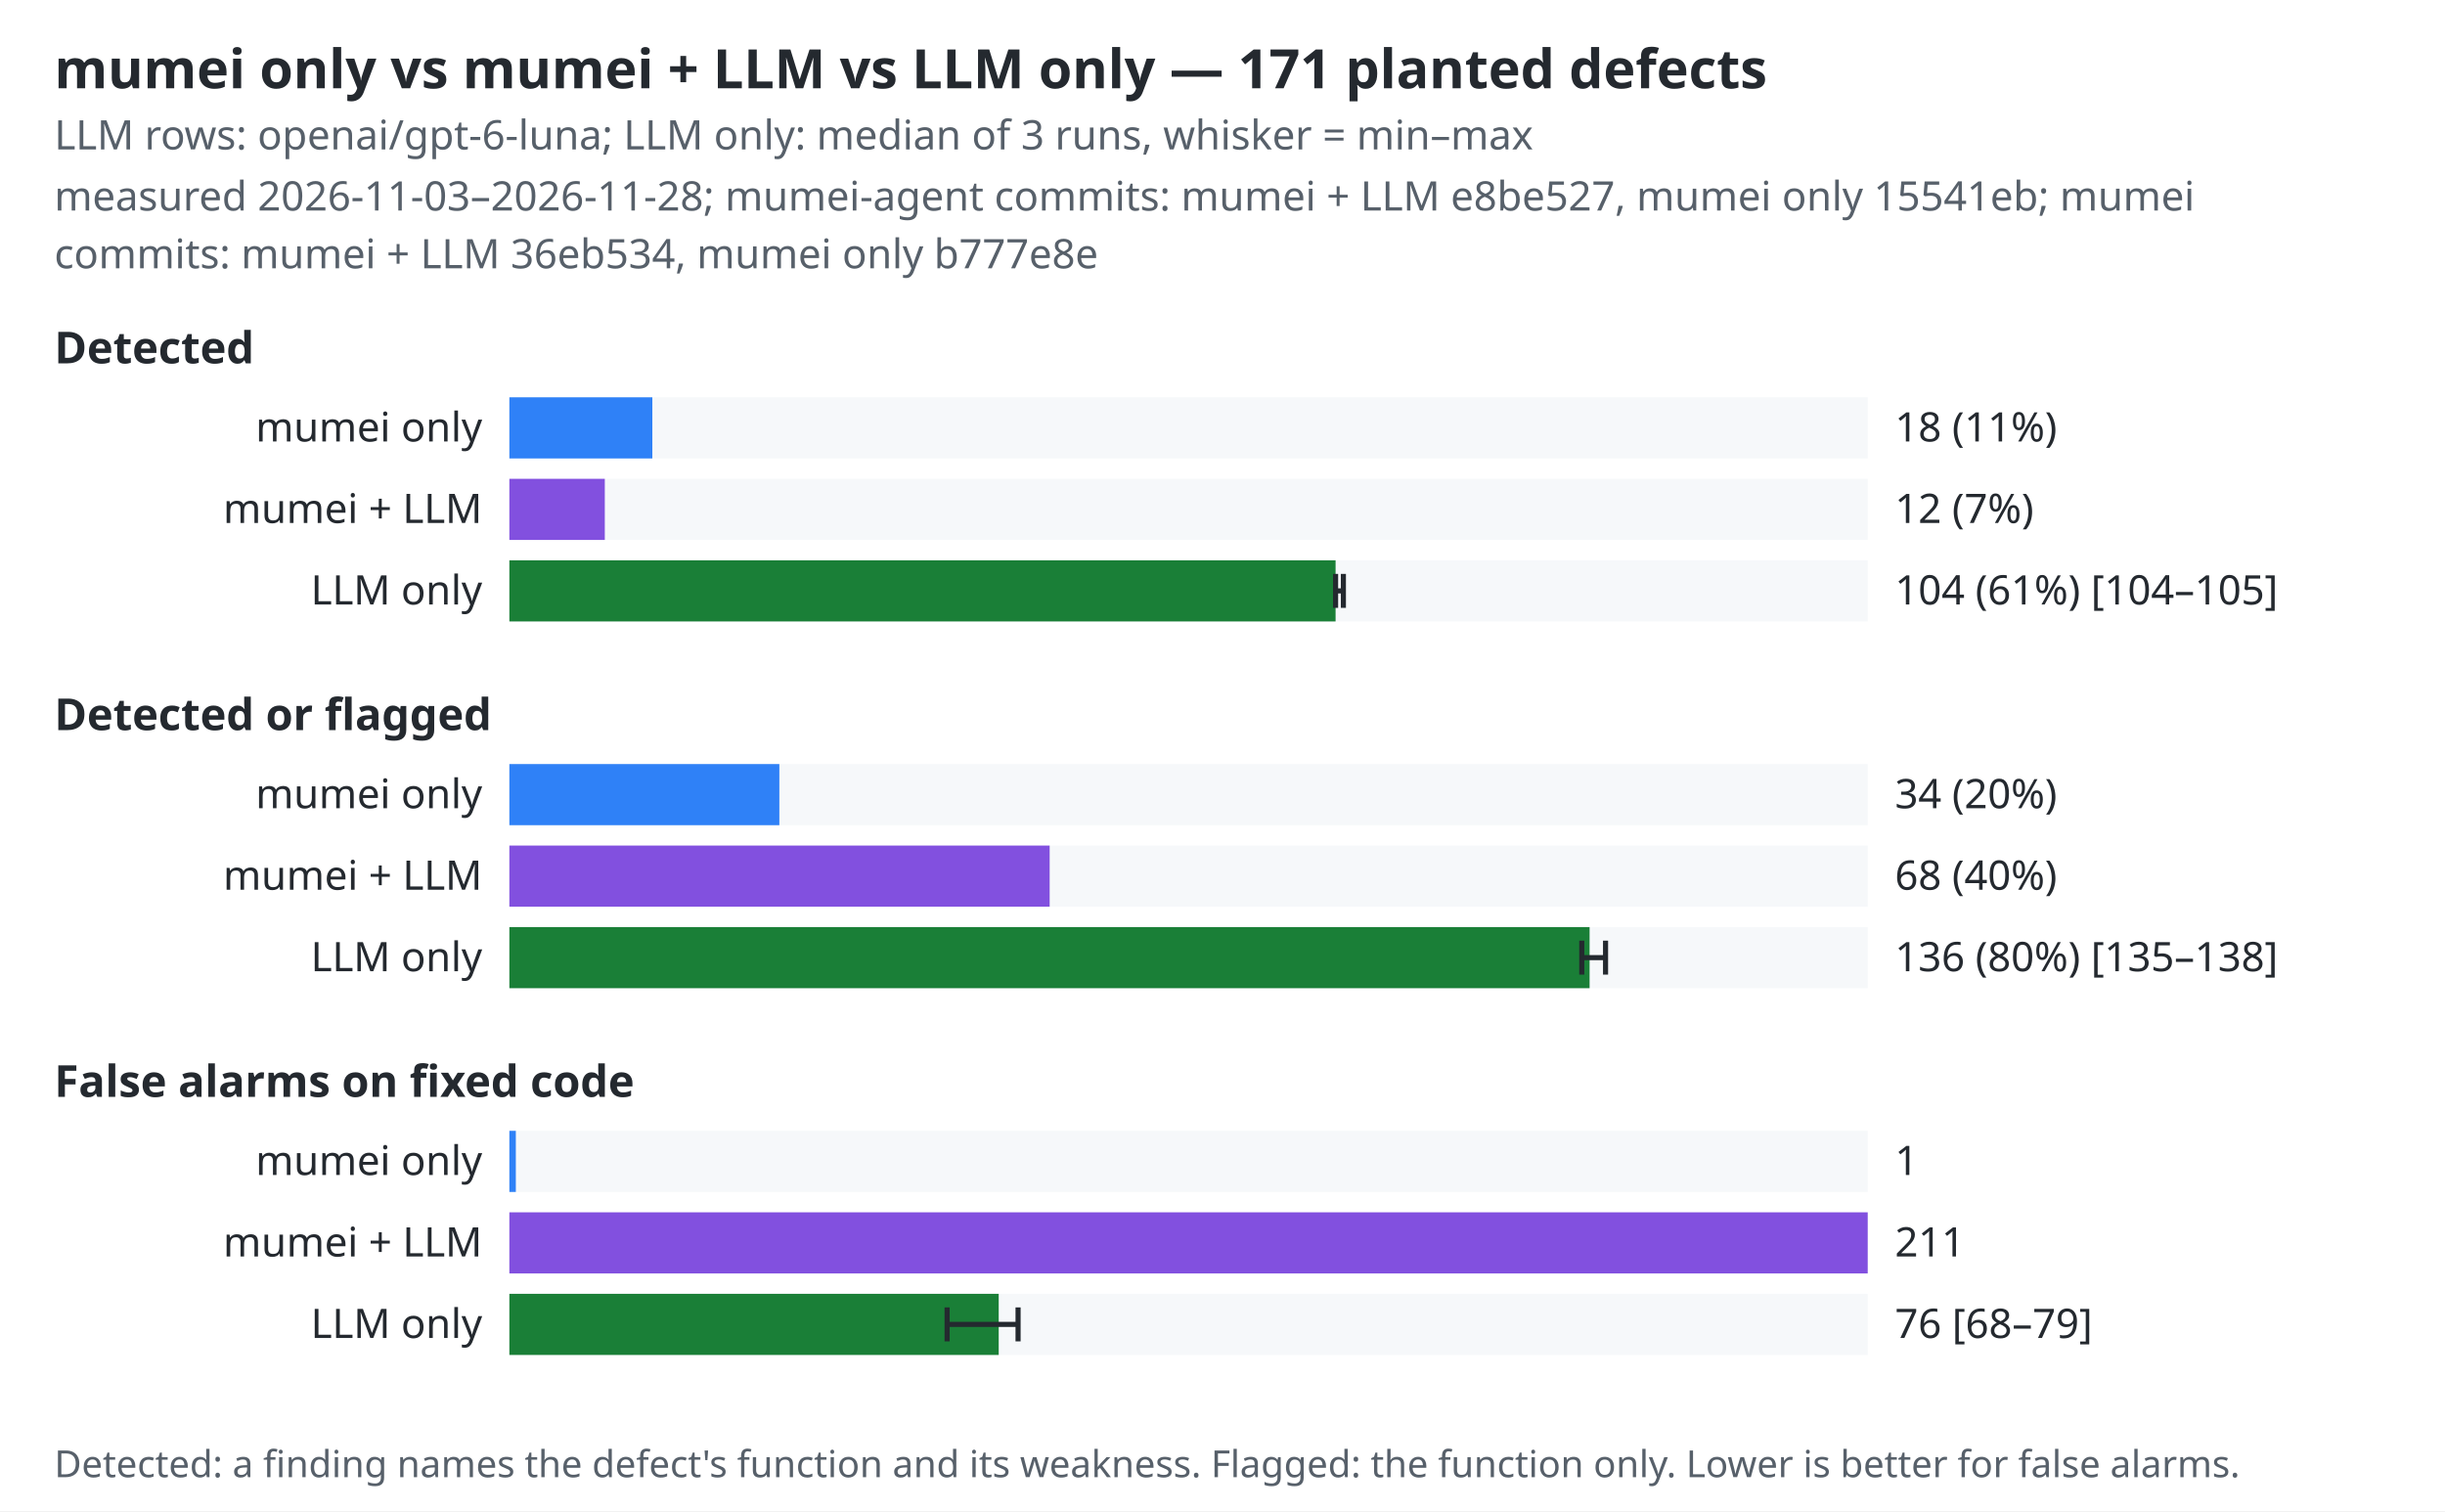
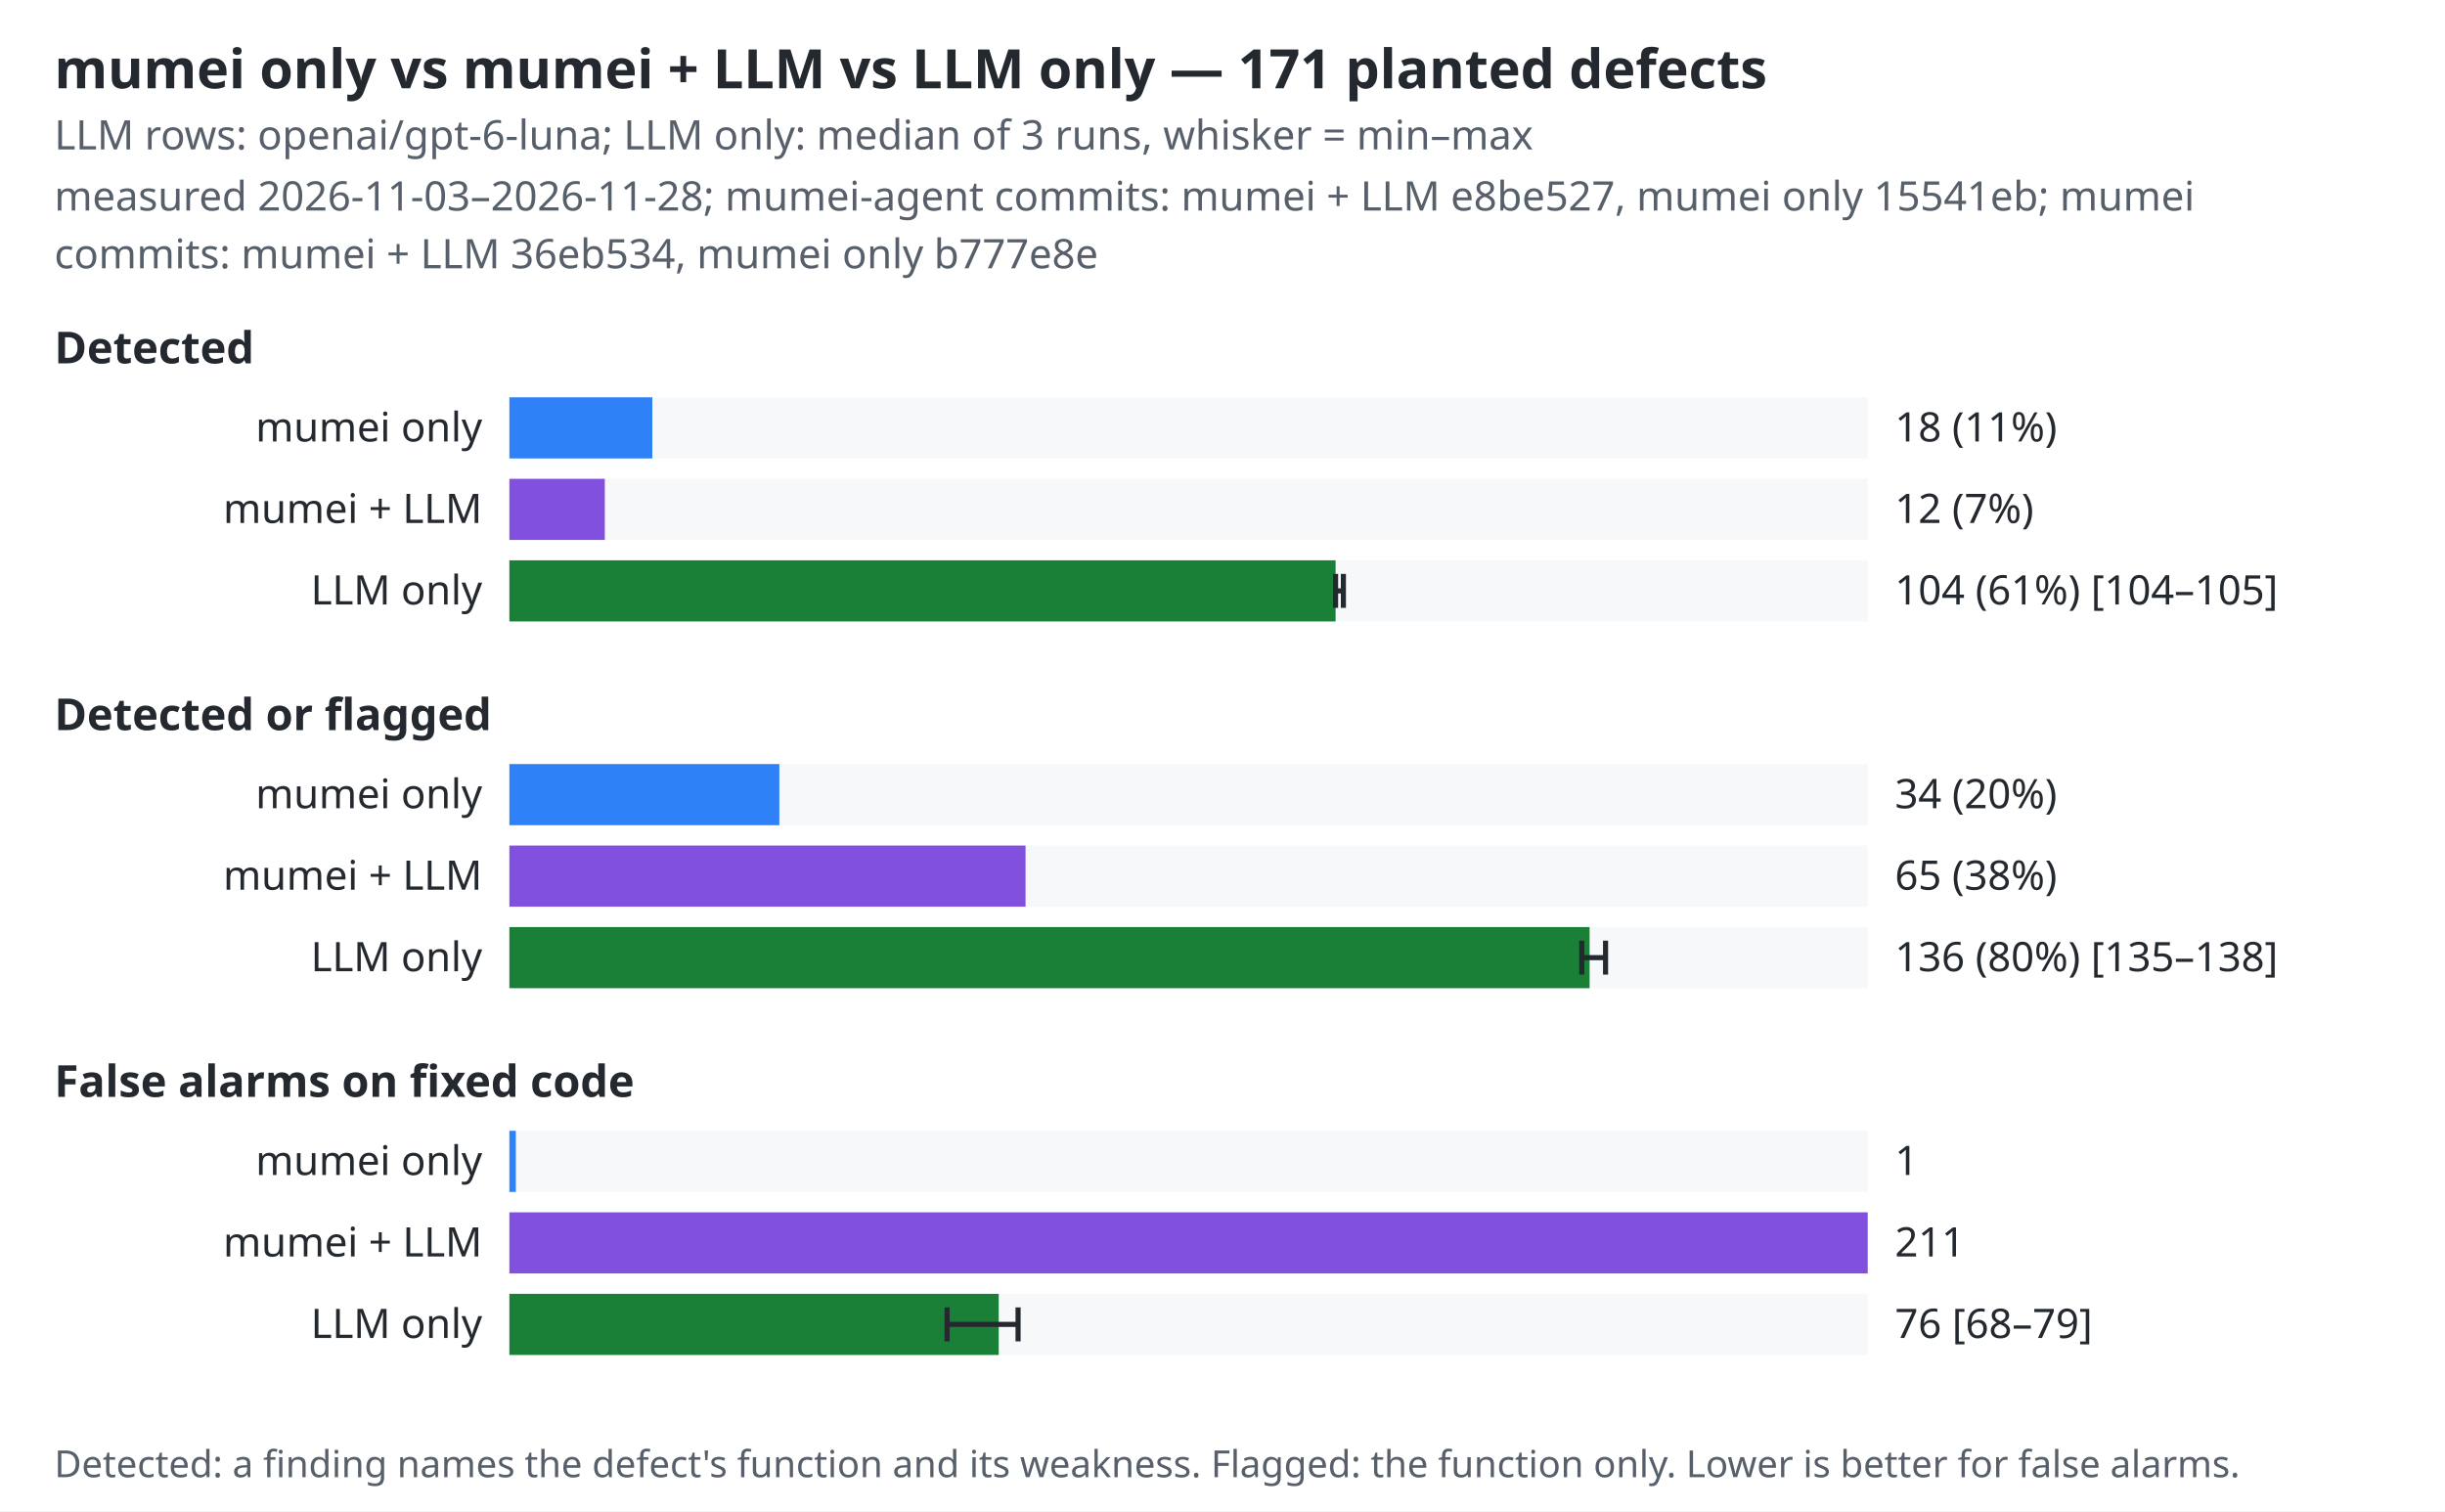
<svg xmlns="http://www.w3.org/2000/svg" viewBox="0 0 720 445" font-family="sans-serif">
  <rect width="720" height="445" fill="white" />
  <text x="16" y="26" font-size="16" font-weight="bold" fill="#24292f">mumei only vs mumei + LLM vs LLM only — 171 planted defects</text>
  <text x="16" y="44" font-size="12" fill="#57606a">LLM rows: openai/gpt-6-luna; LLM only: median of 3 runs, whisker = min–max</text>
  <text x="16" y="62" font-size="12" fill="#57606a">measured 2026-11-03–2026-11-28; mumei-agent commits: mumei + LLM e8be527, mumei only 15541eb; mumei</text>
  <text x="16" y="79" font-size="12" fill="#57606a">commits: mumei + LLM 36eb534, mumei only b777e8e</text>
  <text x="16" y="107" font-size="13" font-weight="bold" fill="#24292f">Detected</text>
  <text x="142" y="130" font-size="12" fill="#24292f" text-anchor="end">mumei only</text>
  <rect x="150" y="117" width="400" height="18" fill="#f6f8fa" />
  <rect x="150" y="117" width="42.1" height="18" fill="#2f81f7" />
  <text x="558" y="130" font-size="12" fill="#24292f">18 (11%)</text>
  <text x="142" y="154" font-size="12" fill="#24292f" text-anchor="end">mumei + LLM</text>
  <rect x="150" y="141" width="400" height="18" fill="#f6f8fa" />
  <rect x="150" y="141" width="28.1" height="18" fill="#8250df" />
  <text x="558" y="154" font-size="12" fill="#24292f">12 (7%)</text>
  <text x="142" y="178" font-size="12" fill="#24292f" text-anchor="end">LLM only</text>
  <rect x="150" y="165" width="400" height="18" fill="#f6f8fa" />
  <rect x="150" y="165" width="243.3" height="18" fill="#1a7f37" />
  <line x1="393.3" y1="174.0" x2="395.6" y2="174.0" stroke="#24292f" stroke-width="1.5" />
  <line x1="393.3" y1="169" x2="393.3" y2="179" stroke="#24292f" stroke-width="1.5" />
  <line x1="395.6" y1="169" x2="395.6" y2="179" stroke="#24292f" stroke-width="1.5" />
  <text x="558" y="178" font-size="12" fill="#24292f">104 (61%) [104–105]</text>
  <text x="16" y="215" font-size="13" font-weight="bold" fill="#24292f">Detected or flagged</text>
  <text x="142" y="238" font-size="12" fill="#24292f" text-anchor="end">mumei only</text>
  <rect x="150" y="225" width="400" height="18" fill="#f6f8fa" />
  <rect x="150" y="225" width="79.5" height="18" fill="#2f81f7" />
  <text x="558" y="238" font-size="12" fill="#24292f">34 (20%)</text>
  <text x="142" y="262" font-size="12" fill="#24292f" text-anchor="end">mumei + LLM</text>
  <rect x="150" y="249" width="400" height="18" fill="#f6f8fa" />
-   <rect x="150" y="249" width="159.1" height="18" fill="#8250df" />
-   <text x="558" y="262" font-size="12" fill="#24292f">68 (40%)</text>
+   <rect x="150" y="249" width="152.0" height="18" fill="#8250df" />
+   <text x="558" y="262" font-size="12" fill="#24292f">65 (38%)</text>
  <text x="142" y="286" font-size="12" fill="#24292f" text-anchor="end">LLM only</text>
  <rect x="150" y="273" width="400" height="18" fill="#f6f8fa" />
  <rect x="150" y="273" width="318.1" height="18" fill="#1a7f37" />
  <line x1="465.8" y1="282.0" x2="472.8" y2="282.0" stroke="#24292f" stroke-width="1.5" />
  <line x1="465.8" y1="277" x2="465.8" y2="287" stroke="#24292f" stroke-width="1.5" />
  <line x1="472.8" y1="277" x2="472.8" y2="287" stroke="#24292f" stroke-width="1.5" />
  <text x="558" y="286" font-size="12" fill="#24292f">136 (80%) [135–138]</text>
  <text x="16" y="323" font-size="13" font-weight="bold" fill="#24292f">False alarms on fixed code</text>
  <text x="142" y="346" font-size="12" fill="#24292f" text-anchor="end">mumei only</text>
  <rect x="150" y="333" width="400" height="18" fill="#f6f8fa" />
  <rect x="150" y="333" width="1.9" height="18" fill="#2f81f7" />
  <text x="558" y="346" font-size="12" fill="#24292f">1</text>
  <text x="142" y="370" font-size="12" fill="#24292f" text-anchor="end">mumei + LLM</text>
  <rect x="150" y="357" width="400" height="18" fill="#f6f8fa" />
  <rect x="150" y="357" width="400.0" height="18" fill="#8250df" />
  <text x="558" y="370" font-size="12" fill="#24292f">211</text>
  <text x="142" y="394" font-size="12" fill="#24292f" text-anchor="end">LLM only</text>
  <rect x="150" y="381" width="400" height="18" fill="#f6f8fa" />
  <rect x="150" y="381" width="144.1" height="18" fill="#1a7f37" />
  <line x1="278.9" y1="390.0" x2="299.8" y2="390.0" stroke="#24292f" stroke-width="1.5" />
  <line x1="278.9" y1="385" x2="278.9" y2="395" stroke="#24292f" stroke-width="1.5" />
  <line x1="299.8" y1="385" x2="299.8" y2="395" stroke="#24292f" stroke-width="1.5" />
  <text x="558" y="394" font-size="12" fill="#24292f">76 [68–79]</text>
  <text x="16" y="435" font-size="11" fill="#57606a">Detected: a finding names the defect's function and its weakness. Flagged: the function only. Lower is better for false alarms.</text>
</svg>
